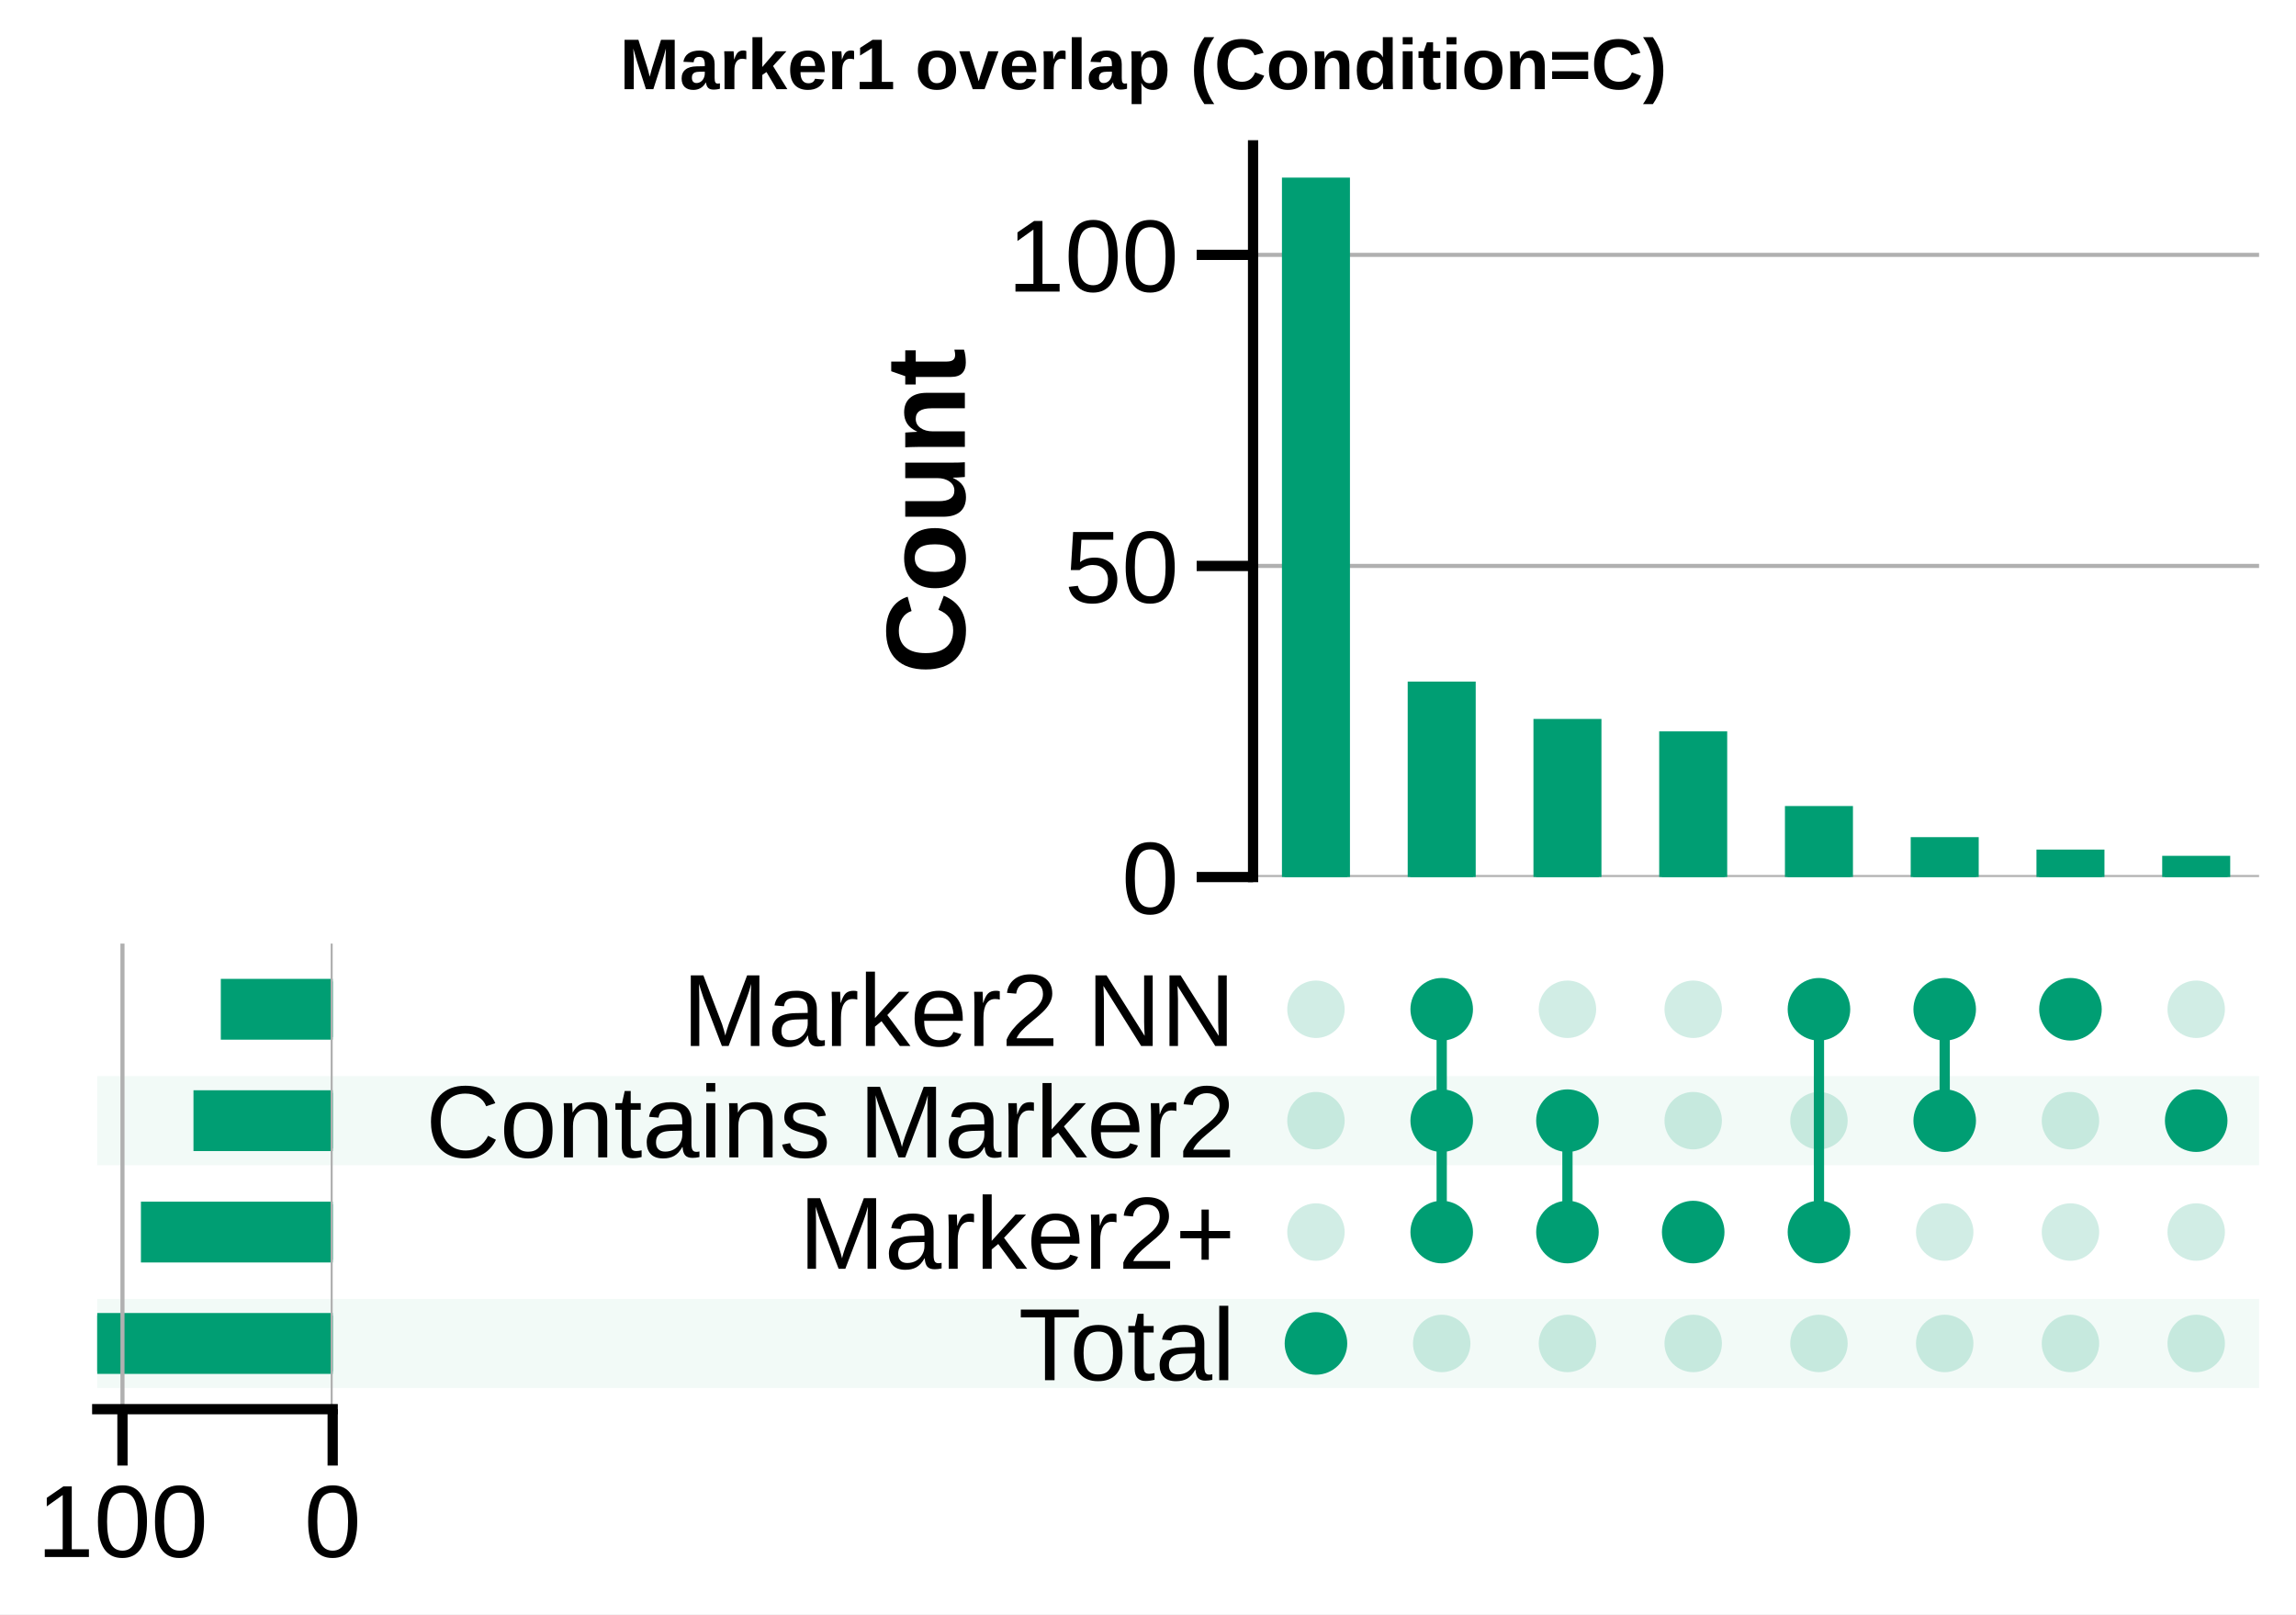
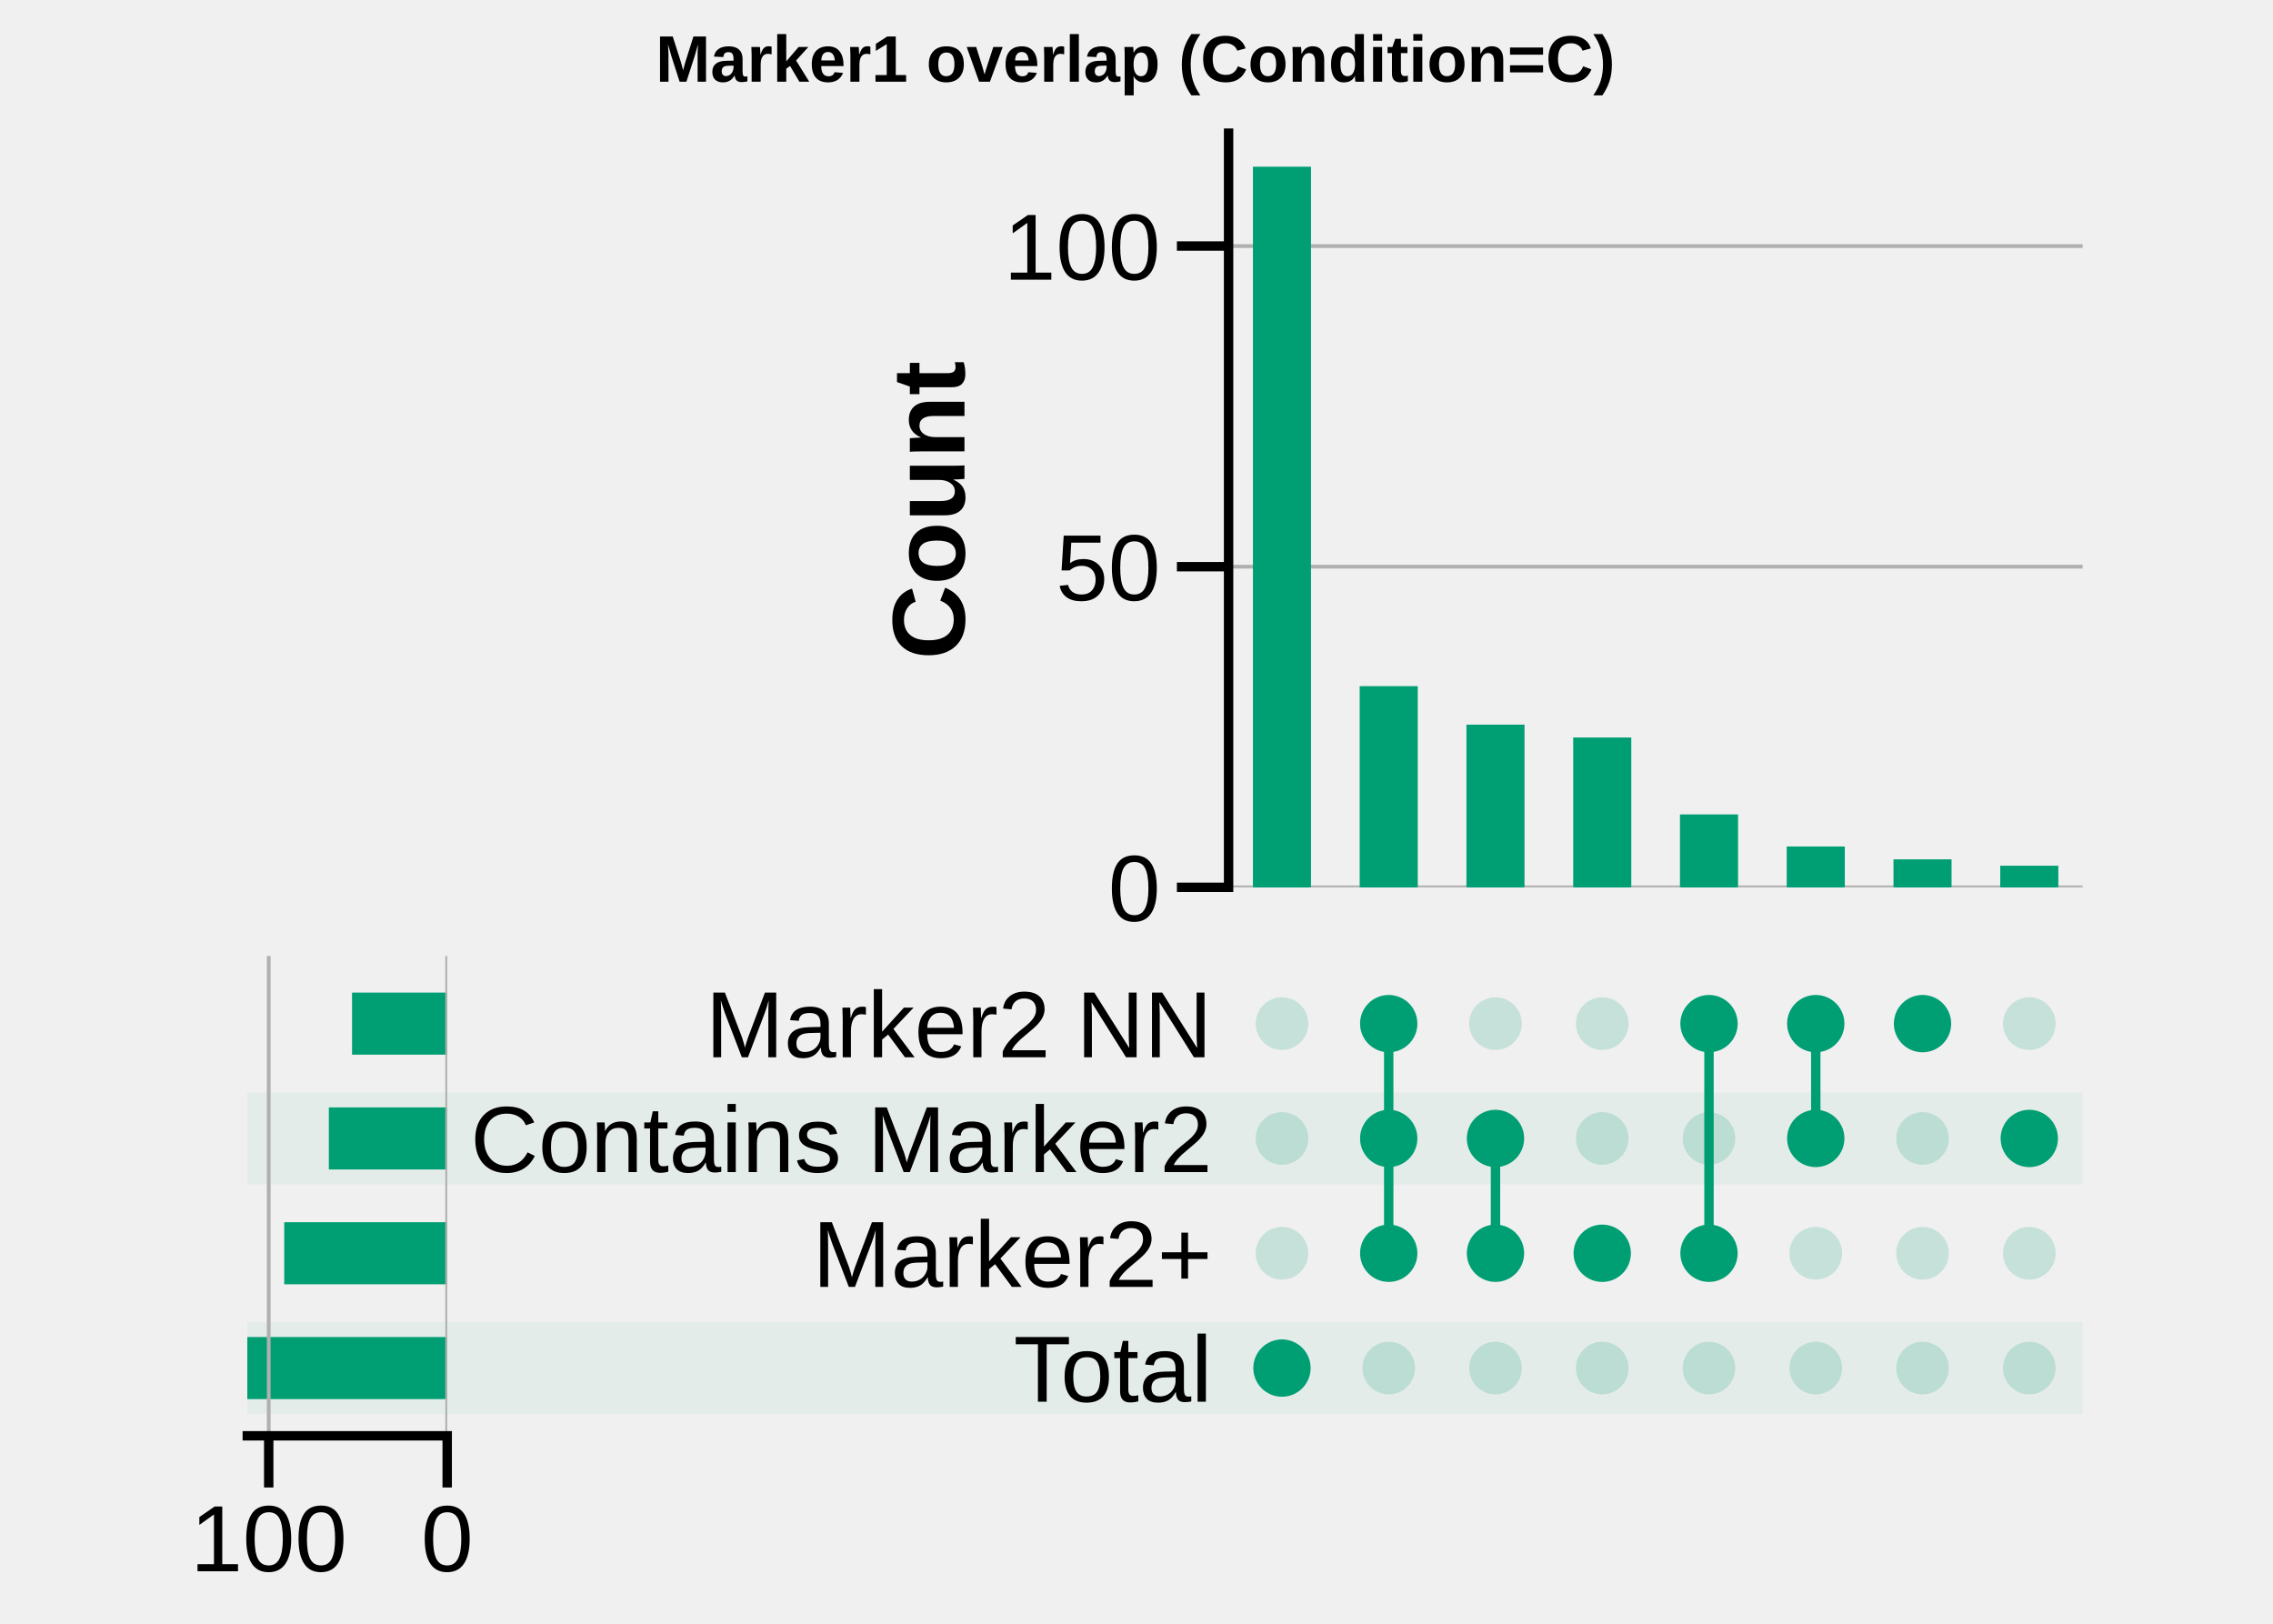
- <svg xmlns="http://www.w3.org/2000/svg" xmlns:xlink="http://www.w3.org/1999/xlink" width="447.763pt" height="314.729pt" viewBox="0 0 447.763 314.729" version="1.1">
+ <svg xmlns="http://www.w3.org/2000/svg" xmlns:xlink="http://www.w3.org/1999/xlink" width="504pt" height="360pt" viewBox="0 0 417.125 345.529" version="1.1">
  <defs>
    <style type="text/css">*{stroke-linejoin: round; stroke-linecap: butt}</style>
  </defs>
  <g id="figure_1">
    <g id="patch_1">
-       <path d="M 0 314.729  L 447.763 314.729  L 447.763 0  L 0 0  z " style="fill: #ffffff" />
+       <path d="M 0 345.529  L 417.125 345.529  L 417.125 0  L 0 0  L 0 345.529  z " style="fill: none" />
    </g>
    <g id="axes_1">
      <g id="patch_2">
-         <path d="M 18.963 270.612  L 440.563 270.612  L 440.563 253.238  L 18.963 253.238  z " clip-path="url(#p2fa7e23aef)" style="fill: #009e73; fill-opacity: 0.051" />
+         <path d="M 19.325 300.896  L 409.925 300.896  L 409.925 281.35  L 19.325 281.35  z " clip-path="url(#p9aaf93bf6f)" style="fill: #009e73; fill-opacity: 0.051" />
      </g>
      <g id="patch_3">
-         <path d="M 18.963 248.894  L 440.563 248.894  L 440.563 231.52  L 18.963 231.52  L 18.963 248.894  z " clip-path="url(#p2fa7e23aef)" style="fill: none" />
+         <path d="M 19.325 276.464  L 409.925 276.464  L 409.925 256.918  L 19.325 256.918  L 19.325 276.464  z " clip-path="url(#p9aaf93bf6f)" style="fill: none" />
      </g>
      <g id="patch_4">
-         <path d="M 18.963 227.177  L 440.563 227.177  L 440.563 209.803  L 18.963 209.803  z " clip-path="url(#p2fa7e23aef)" style="fill: #009e73; fill-opacity: 0.051" />
+         <path d="M 19.325 252.032  L 409.925 252.032  L 409.925 232.486  L 19.325 232.486  z " clip-path="url(#p9aaf93bf6f)" style="fill: #009e73; fill-opacity: 0.051" />
      </g>
      <g id="patch_5">
-         <path d="M 18.963 205.459  L 440.563 205.459  L 440.563 188.085  L 18.963 188.085  L 18.963 205.459  z " clip-path="url(#p2fa7e23aef)" style="fill: none" />
+         <path d="M 19.325 227.6  L 409.925 227.6  L 409.925 208.054  L 19.325 208.054  L 19.325 227.6  z " clip-path="url(#p9aaf93bf6f)" style="fill: none" />
      </g>
      <g id="matplotlib.axis_1" />
      <g id="matplotlib.axis_2">
        <g id="ytick_1" />
        <g id="ytick_2" />
        <g id="ytick_3" />
        <g id="ytick_4" />
      </g>
    </g>
    <g id="axes_2">
      <g id="matplotlib.axis_3">
        <g id="ytick_5">
          <g id="line2d_1" />
          <g id="text_1">
-             <text style="font-size: 20px; font-family: 'Arial'; text-anchor: end" x="240.873" y="269.083" transform="rotate(-0 240.8731 269.0826)">Total</text>
+             <text style="font: 20px 'Arial'; text-anchor: end" x="224.661" y="298.281" transform="rotate(-0 224.6605 298.281)">Total</text>
          </g>
        </g>
        <g id="ytick_6">
          <g id="line2d_2" />
          <g id="text_2">
-             <text style="font-size: 20px; font-family: 'Arial'; text-anchor: end" x="240.873" y="247.365" transform="rotate(-0 240.8731 247.3652)">Marker2+</text>
+             <text style="font: 20px 'Arial'; text-anchor: end" x="224.661" y="273.849" transform="rotate(-0 224.6605 273.8488)">Marker2+</text>
          </g>
        </g>
        <g id="ytick_7">
          <g id="line2d_3" />
          <g id="text_3">
-             <text style="font-size: 20px; font-family: 'Arial'; text-anchor: end" x="240.873" y="225.648" transform="rotate(-0 240.8731 225.6477)">Contains Marker2</text>
+             <text style="font: 20px 'Arial'; text-anchor: end" x="224.661" y="249.417" transform="rotate(-0 224.6605 249.4167)">Contains Marker2</text>
          </g>
        </g>
        <g id="ytick_8">
          <g id="line2d_4" />
          <g id="text_4">
-             <text style="font-size: 20px; font-family: 'Arial'; text-anchor: end" x="240.873" y="203.93" transform="rotate(-0 240.8731 203.9303)">Marker2 NN</text>
+             <text style="font: 20px 'Arial'; text-anchor: end" x="224.661" y="224.985" transform="rotate(-0 224.6605 224.9846)">Marker2 NN</text>
          </g>
        </g>
      </g>
      <g id="LineCollection_1">
-         <path d="M 256.635 261.925  L 256.635 261.925  " clip-path="url(#p43cc2eab5d)" style="fill: none; stroke: #009e73; stroke-width: 2" />
-         <path d="M 281.159 240.207  L 281.159 196.772  " clip-path="url(#p43cc2eab5d)" style="fill: none; stroke: #009e73; stroke-width: 2" />
-         <path d="M 305.682 240.207  L 305.682 218.49  " clip-path="url(#p43cc2eab5d)" style="fill: none; stroke: #009e73; stroke-width: 2" />
-         <path d="M 330.206 240.207  L 330.206 240.207  " clip-path="url(#p43cc2eab5d)" style="fill: none; stroke: #009e73; stroke-width: 2" />
-         <path d="M 354.73 240.207  L 354.73 196.772  " clip-path="url(#p43cc2eab5d)" style="fill: none; stroke: #009e73; stroke-width: 2" />
-         <path d="M 379.254 218.49  L 379.254 196.772  " clip-path="url(#p43cc2eab5d)" style="fill: none; stroke: #009e73; stroke-width: 2" />
-         <path d="M 403.778 196.772  L 403.778 196.772  " clip-path="url(#p43cc2eab5d)" style="fill: none; stroke: #009e73; stroke-width: 2" />
-         <path d="M 428.301 218.49  L 428.301 218.49  " clip-path="url(#p43cc2eab5d)" style="fill: none; stroke: #009e73; stroke-width: 2" />
+         <path d="M 239.521 291.123  L 239.521 291.123  " clip-path="url(#p1a25992025)" style="fill: none; stroke: #009e73; stroke-width: 2" />
+         <path d="M 262.241 266.691  L 262.241 217.827  " clip-path="url(#p1a25992025)" style="fill: none; stroke: #009e73; stroke-width: 2" />
+         <path d="M 284.962 266.691  L 284.962 242.259  " clip-path="url(#p1a25992025)" style="fill: none; stroke: #009e73; stroke-width: 2" />
+         <path d="M 307.682 266.691  L 307.682 266.691  " clip-path="url(#p1a25992025)" style="fill: none; stroke: #009e73; stroke-width: 2" />
+         <path d="M 330.403 266.691  L 330.403 217.827  " clip-path="url(#p1a25992025)" style="fill: none; stroke: #009e73; stroke-width: 2" />
+         <path d="M 353.124 242.259  L 353.124 217.827  " clip-path="url(#p1a25992025)" style="fill: none; stroke: #009e73; stroke-width: 2" />
+         <path d="M 375.844 217.827  L 375.844 217.827  " clip-path="url(#p1a25992025)" style="fill: none; stroke: #009e73; stroke-width: 2" />
+         <path d="M 398.565 242.259  L 398.565 242.259  " clip-path="url(#p1a25992025)" style="fill: none; stroke: #009e73; stroke-width: 2" />
      </g>
      <g id="PathCollection_1">
        <defs>
-           <path id="C0_0_6bcc9fd7c5" d="M 0 5.6  C 1.485 5.6 2.91 5.01 3.96 3.96  C 5.01 2.91 5.6 1.485 5.6 -0  C 5.6 -1.485 5.01 -2.91 3.96 -3.96  C 2.91 -5.01 1.485 -5.6 0 -5.6  C -1.485 -5.6 -2.91 -5.01 -3.96 -3.96  C -5.01 -2.91 -5.6 -1.485 -5.6 0  C -5.6 1.485 -5.01 2.91 -3.96 3.96  C -2.91 5.01 -1.485 5.6 0 5.6  z " />
+           <path id="C0_0_6ea5cadaa6" d="M 0 5.6  C 1.485 5.6 2.91 5.01 3.96 3.96  C 5.01 2.91 5.6 1.485 5.6 -0  C 5.6 -1.485 5.01 -2.91 3.96 -3.96  C 2.91 -5.01 1.485 -5.6 0 -5.6  C -1.485 -5.6 -2.91 -5.01 -3.96 -3.96  C -5.01 -2.91 -5.6 -1.485 -5.6 0  C -5.6 1.485 -5.01 2.91 -3.96 3.96  C -2.91 5.01 -1.485 5.6 0 5.6  z " />
        </defs>
-         <g clip-path="url(#p43cc2eab5d)">
-           <use xlink:href="#C0_0_6bcc9fd7c5" x="256.635" y="261.925" style="fill: #009e73; stroke: #009e73" />
-         </g>
-         <g clip-path="url(#p43cc2eab5d)">
-           <use xlink:href="#C0_0_6bcc9fd7c5" x="256.635" y="240.207" style="fill: #009e73; fill-opacity: 0.18" />
-         </g>
-         <g clip-path="url(#p43cc2eab5d)">
-           <use xlink:href="#C0_0_6bcc9fd7c5" x="256.635" y="218.49" style="fill: #009e73; fill-opacity: 0.18" />
-         </g>
-         <g clip-path="url(#p43cc2eab5d)">
-           <use xlink:href="#C0_0_6bcc9fd7c5" x="256.635" y="196.772" style="fill: #009e73; fill-opacity: 0.18" />
-         </g>
-         <g clip-path="url(#p43cc2eab5d)">
-           <use xlink:href="#C0_0_6bcc9fd7c5" x="281.159" y="261.925" style="fill: #009e73; fill-opacity: 0.18" />
-         </g>
-         <g clip-path="url(#p43cc2eab5d)">
-           <use xlink:href="#C0_0_6bcc9fd7c5" x="281.159" y="240.207" style="fill: #009e73; stroke: #009e73" />
-         </g>
-         <g clip-path="url(#p43cc2eab5d)">
-           <use xlink:href="#C0_0_6bcc9fd7c5" x="281.159" y="218.49" style="fill: #009e73; stroke: #009e73" />
-         </g>
-         <g clip-path="url(#p43cc2eab5d)">
-           <use xlink:href="#C0_0_6bcc9fd7c5" x="281.159" y="196.772" style="fill: #009e73; stroke: #009e73" />
-         </g>
-         <g clip-path="url(#p43cc2eab5d)">
-           <use xlink:href="#C0_0_6bcc9fd7c5" x="305.682" y="261.925" style="fill: #009e73; fill-opacity: 0.18" />
-         </g>
-         <g clip-path="url(#p43cc2eab5d)">
-           <use xlink:href="#C0_0_6bcc9fd7c5" x="305.682" y="240.207" style="fill: #009e73; stroke: #009e73" />
-         </g>
-         <g clip-path="url(#p43cc2eab5d)">
-           <use xlink:href="#C0_0_6bcc9fd7c5" x="305.682" y="218.49" style="fill: #009e73; stroke: #009e73" />
-         </g>
-         <g clip-path="url(#p43cc2eab5d)">
-           <use xlink:href="#C0_0_6bcc9fd7c5" x="305.682" y="196.772" style="fill: #009e73; fill-opacity: 0.18" />
-         </g>
-         <g clip-path="url(#p43cc2eab5d)">
-           <use xlink:href="#C0_0_6bcc9fd7c5" x="330.206" y="261.925" style="fill: #009e73; fill-opacity: 0.18" />
-         </g>
-         <g clip-path="url(#p43cc2eab5d)">
-           <use xlink:href="#C0_0_6bcc9fd7c5" x="330.206" y="240.207" style="fill: #009e73; stroke: #009e73" />
-         </g>
-         <g clip-path="url(#p43cc2eab5d)">
-           <use xlink:href="#C0_0_6bcc9fd7c5" x="330.206" y="218.49" style="fill: #009e73; fill-opacity: 0.18" />
-         </g>
-         <g clip-path="url(#p43cc2eab5d)">
-           <use xlink:href="#C0_0_6bcc9fd7c5" x="330.206" y="196.772" style="fill: #009e73; fill-opacity: 0.18" />
-         </g>
-         <g clip-path="url(#p43cc2eab5d)">
-           <use xlink:href="#C0_0_6bcc9fd7c5" x="354.73" y="261.925" style="fill: #009e73; fill-opacity: 0.18" />
-         </g>
-         <g clip-path="url(#p43cc2eab5d)">
-           <use xlink:href="#C0_0_6bcc9fd7c5" x="354.73" y="240.207" style="fill: #009e73; stroke: #009e73" />
-         </g>
-         <g clip-path="url(#p43cc2eab5d)">
-           <use xlink:href="#C0_0_6bcc9fd7c5" x="354.73" y="218.49" style="fill: #009e73; fill-opacity: 0.18" />
-         </g>
-         <g clip-path="url(#p43cc2eab5d)">
-           <use xlink:href="#C0_0_6bcc9fd7c5" x="354.73" y="196.772" style="fill: #009e73; stroke: #009e73" />
-         </g>
-         <g clip-path="url(#p43cc2eab5d)">
-           <use xlink:href="#C0_0_6bcc9fd7c5" x="379.254" y="261.925" style="fill: #009e73; fill-opacity: 0.18" />
-         </g>
-         <g clip-path="url(#p43cc2eab5d)">
-           <use xlink:href="#C0_0_6bcc9fd7c5" x="379.254" y="240.207" style="fill: #009e73; fill-opacity: 0.18" />
-         </g>
-         <g clip-path="url(#p43cc2eab5d)">
-           <use xlink:href="#C0_0_6bcc9fd7c5" x="379.254" y="218.49" style="fill: #009e73; stroke: #009e73" />
-         </g>
-         <g clip-path="url(#p43cc2eab5d)">
-           <use xlink:href="#C0_0_6bcc9fd7c5" x="379.254" y="196.772" style="fill: #009e73; stroke: #009e73" />
-         </g>
-         <g clip-path="url(#p43cc2eab5d)">
-           <use xlink:href="#C0_0_6bcc9fd7c5" x="403.778" y="261.925" style="fill: #009e73; fill-opacity: 0.18" />
-         </g>
-         <g clip-path="url(#p43cc2eab5d)">
-           <use xlink:href="#C0_0_6bcc9fd7c5" x="403.778" y="240.207" style="fill: #009e73; fill-opacity: 0.18" />
-         </g>
-         <g clip-path="url(#p43cc2eab5d)">
-           <use xlink:href="#C0_0_6bcc9fd7c5" x="403.778" y="218.49" style="fill: #009e73; fill-opacity: 0.18" />
-         </g>
-         <g clip-path="url(#p43cc2eab5d)">
-           <use xlink:href="#C0_0_6bcc9fd7c5" x="403.778" y="196.772" style="fill: #009e73; stroke: #009e73" />
-         </g>
-         <g clip-path="url(#p43cc2eab5d)">
-           <use xlink:href="#C0_0_6bcc9fd7c5" x="428.301" y="261.925" style="fill: #009e73; fill-opacity: 0.18" />
-         </g>
-         <g clip-path="url(#p43cc2eab5d)">
-           <use xlink:href="#C0_0_6bcc9fd7c5" x="428.301" y="240.207" style="fill: #009e73; fill-opacity: 0.18" />
-         </g>
-         <g clip-path="url(#p43cc2eab5d)">
-           <use xlink:href="#C0_0_6bcc9fd7c5" x="428.301" y="218.49" style="fill: #009e73; stroke: #009e73" />
-         </g>
-         <g clip-path="url(#p43cc2eab5d)">
-           <use xlink:href="#C0_0_6bcc9fd7c5" x="428.301" y="196.772" style="fill: #009e73; fill-opacity: 0.18" />
+         <g clip-path="url(#p1a25992025)">
+           <use xlink:href="#C0_0_6ea5cadaa6" x="239.521" y="291.123" style="fill: #009e73; stroke: #009e73" />
+         </g>
+         <g clip-path="url(#p1a25992025)">
+           <use xlink:href="#C0_0_6ea5cadaa6" x="239.521" y="266.691" style="fill: #009e73; fill-opacity: 0.18" />
+         </g>
+         <g clip-path="url(#p1a25992025)">
+           <use xlink:href="#C0_0_6ea5cadaa6" x="239.521" y="242.259" style="fill: #009e73; fill-opacity: 0.18" />
+         </g>
+         <g clip-path="url(#p1a25992025)">
+           <use xlink:href="#C0_0_6ea5cadaa6" x="239.521" y="217.827" style="fill: #009e73; fill-opacity: 0.18" />
+         </g>
+         <g clip-path="url(#p1a25992025)">
+           <use xlink:href="#C0_0_6ea5cadaa6" x="262.241" y="291.123" style="fill: #009e73; fill-opacity: 0.18" />
+         </g>
+         <g clip-path="url(#p1a25992025)">
+           <use xlink:href="#C0_0_6ea5cadaa6" x="262.241" y="266.691" style="fill: #009e73; stroke: #009e73" />
+         </g>
+         <g clip-path="url(#p1a25992025)">
+           <use xlink:href="#C0_0_6ea5cadaa6" x="262.241" y="242.259" style="fill: #009e73; stroke: #009e73" />
+         </g>
+         <g clip-path="url(#p1a25992025)">
+           <use xlink:href="#C0_0_6ea5cadaa6" x="262.241" y="217.827" style="fill: #009e73; stroke: #009e73" />
+         </g>
+         <g clip-path="url(#p1a25992025)">
+           <use xlink:href="#C0_0_6ea5cadaa6" x="284.962" y="291.123" style="fill: #009e73; fill-opacity: 0.18" />
+         </g>
+         <g clip-path="url(#p1a25992025)">
+           <use xlink:href="#C0_0_6ea5cadaa6" x="284.962" y="266.691" style="fill: #009e73; stroke: #009e73" />
+         </g>
+         <g clip-path="url(#p1a25992025)">
+           <use xlink:href="#C0_0_6ea5cadaa6" x="284.962" y="242.259" style="fill: #009e73; stroke: #009e73" />
+         </g>
+         <g clip-path="url(#p1a25992025)">
+           <use xlink:href="#C0_0_6ea5cadaa6" x="284.962" y="217.827" style="fill: #009e73; fill-opacity: 0.18" />
+         </g>
+         <g clip-path="url(#p1a25992025)">
+           <use xlink:href="#C0_0_6ea5cadaa6" x="307.682" y="291.123" style="fill: #009e73; fill-opacity: 0.18" />
+         </g>
+         <g clip-path="url(#p1a25992025)">
+           <use xlink:href="#C0_0_6ea5cadaa6" x="307.682" y="266.691" style="fill: #009e73; stroke: #009e73" />
+         </g>
+         <g clip-path="url(#p1a25992025)">
+           <use xlink:href="#C0_0_6ea5cadaa6" x="307.682" y="242.259" style="fill: #009e73; fill-opacity: 0.18" />
+         </g>
+         <g clip-path="url(#p1a25992025)">
+           <use xlink:href="#C0_0_6ea5cadaa6" x="307.682" y="217.827" style="fill: #009e73; fill-opacity: 0.18" />
+         </g>
+         <g clip-path="url(#p1a25992025)">
+           <use xlink:href="#C0_0_6ea5cadaa6" x="330.403" y="291.123" style="fill: #009e73; fill-opacity: 0.18" />
+         </g>
+         <g clip-path="url(#p1a25992025)">
+           <use xlink:href="#C0_0_6ea5cadaa6" x="330.403" y="266.691" style="fill: #009e73; stroke: #009e73" />
+         </g>
+         <g clip-path="url(#p1a25992025)">
+           <use xlink:href="#C0_0_6ea5cadaa6" x="330.403" y="242.259" style="fill: #009e73; fill-opacity: 0.18" />
+         </g>
+         <g clip-path="url(#p1a25992025)">
+           <use xlink:href="#C0_0_6ea5cadaa6" x="330.403" y="217.827" style="fill: #009e73; stroke: #009e73" />
+         </g>
+         <g clip-path="url(#p1a25992025)">
+           <use xlink:href="#C0_0_6ea5cadaa6" x="353.124" y="291.123" style="fill: #009e73; fill-opacity: 0.18" />
+         </g>
+         <g clip-path="url(#p1a25992025)">
+           <use xlink:href="#C0_0_6ea5cadaa6" x="353.124" y="266.691" style="fill: #009e73; fill-opacity: 0.18" />
+         </g>
+         <g clip-path="url(#p1a25992025)">
+           <use xlink:href="#C0_0_6ea5cadaa6" x="353.124" y="242.259" style="fill: #009e73; stroke: #009e73" />
+         </g>
+         <g clip-path="url(#p1a25992025)">
+           <use xlink:href="#C0_0_6ea5cadaa6" x="353.124" y="217.827" style="fill: #009e73; stroke: #009e73" />
+         </g>
+         <g clip-path="url(#p1a25992025)">
+           <use xlink:href="#C0_0_6ea5cadaa6" x="375.844" y="291.123" style="fill: #009e73; fill-opacity: 0.18" />
+         </g>
+         <g clip-path="url(#p1a25992025)">
+           <use xlink:href="#C0_0_6ea5cadaa6" x="375.844" y="266.691" style="fill: #009e73; fill-opacity: 0.18" />
+         </g>
+         <g clip-path="url(#p1a25992025)">
+           <use xlink:href="#C0_0_6ea5cadaa6" x="375.844" y="242.259" style="fill: #009e73; fill-opacity: 0.18" />
+         </g>
+         <g clip-path="url(#p1a25992025)">
+           <use xlink:href="#C0_0_6ea5cadaa6" x="375.844" y="217.827" style="fill: #009e73; stroke: #009e73" />
+         </g>
+         <g clip-path="url(#p1a25992025)">
+           <use xlink:href="#C0_0_6ea5cadaa6" x="398.565" y="291.123" style="fill: #009e73; fill-opacity: 0.18" />
+         </g>
+         <g clip-path="url(#p1a25992025)">
+           <use xlink:href="#C0_0_6ea5cadaa6" x="398.565" y="266.691" style="fill: #009e73; fill-opacity: 0.18" />
+         </g>
+         <g clip-path="url(#p1a25992025)">
+           <use xlink:href="#C0_0_6ea5cadaa6" x="398.565" y="242.259" style="fill: #009e73; stroke: #009e73" />
+         </g>
+         <g clip-path="url(#p1a25992025)">
+           <use xlink:href="#C0_0_6ea5cadaa6" x="398.565" y="217.827" style="fill: #009e73; fill-opacity: 0.18" />
        </g>
      </g>
    </g>
    <g id="axes_3">
      <g id="patch_6">
-         <path d="M 64.88 267.354  L 18.963 267.354  L 18.963 256.495  L 64.88 256.495  z " clip-path="url(#p27cd95fef7)" style="fill: #009e73; stroke: #009e73; stroke-linejoin: miter" />
+         <path d="M 61.865 297.231  L 19.325 297.231  L 19.325 285.015  L 61.865 285.015  z " clip-path="url(#pa9a2ea5140)" style="fill: #009e73; stroke: #009e73; stroke-linejoin: miter" />
      </g>
      <g id="patch_7">
-         <path d="M 64.88 245.637  L 27.983 245.637  L 27.983 234.778  L 64.88 234.778  z " clip-path="url(#p27cd95fef7)" style="fill: #009e73; stroke: #009e73; stroke-linejoin: miter" />
+         <path d="M 61.865 272.799  L 27.681 272.799  L 27.681 260.583  L 61.865 260.583  z " clip-path="url(#pa9a2ea5140)" style="fill: #009e73; stroke: #009e73; stroke-linejoin: miter" />
      </g>
      <g id="patch_8">
-         <path d="M 64.88 223.919  L 38.232 223.919  L 38.232 213.061  L 64.88 213.061  z " clip-path="url(#p27cd95fef7)" style="fill: #009e73; stroke: #009e73; stroke-linejoin: miter" />
+         <path d="M 61.865 248.367  L 37.177 248.367  L 37.177 236.151  L 61.865 236.151  z " clip-path="url(#pa9a2ea5140)" style="fill: #009e73; stroke: #009e73; stroke-linejoin: miter" />
      </g>
      <g id="patch_9">
-         <path d="M 64.88 202.202  L 43.561 202.202  L 43.561 191.343  L 64.88 191.343  z " clip-path="url(#p27cd95fef7)" style="fill: #009e73; stroke: #009e73; stroke-linejoin: miter" />
+         <path d="M 61.865 223.935  L 42.114 223.935  L 42.114 211.719  L 61.865 211.719  z " clip-path="url(#pa9a2ea5140)" style="fill: #009e73; stroke: #009e73; stroke-linejoin: miter" />
      </g>
      <g id="matplotlib.axis_4">
        <g id="xtick_1">
          <g id="line2d_5">
-             <path d="M 64.88 274.738  L 64.88 183.959  " clip-path="url(#p27cd95fef7)" style="fill: none; stroke: #b0b0b0; stroke-width: 0.8; stroke-linecap: square" />
+             <path d="M 61.865 305.538  L 61.865 203.412  " clip-path="url(#pa9a2ea5140)" style="fill: none; stroke: #b0b0b0; stroke-width: 0.8; stroke-linecap: square" />
          </g>
          <g id="line2d_6">
            <defs>
-               <path id="mae074def9e" d="M 0 0  L 0 11  " style="stroke: #000000; stroke-width: 2" />
+               <path id="maa7c1ccf6a" d="M 0 0  L 0 11  " style="stroke: #000000; stroke-width: 2" />
            </defs>
            <g>
-               <use xlink:href="#mae074def9e" x="64.88" y="274.738" style="stroke: #000000; stroke-width: 2" />
+               <use xlink:href="#maa7c1ccf6a" x="61.865" y="305.538" style="stroke: #000000; stroke-width: 2" />
            </g>
          </g>
          <g id="text_5">
-             <text style="font-size: 20px; font-family: 'Arial'; text-anchor: middle" x="64.88" y="303.554" transform="rotate(-0 64.87998 303.5537)">0</text>
+             <text style="font: 20px 'Arial'; text-anchor: middle" x="61.865" y="334.354" transform="rotate(-0 61.86549 334.3537)">0</text>
          </g>
        </g>
        <g id="xtick_2">
          <g id="line2d_7">
-             <path d="M 23.883 274.738  L 23.883 183.959  " clip-path="url(#p27cd95fef7)" style="fill: none; stroke: #b0b0b0; stroke-width: 0.8; stroke-linecap: square" />
+             <path d="M 23.883 305.538  L 23.883 203.412  " clip-path="url(#pa9a2ea5140)" style="fill: none; stroke: #b0b0b0; stroke-width: 0.8; stroke-linecap: square" />
          </g>
          <g id="line2d_8">
            <g>
-               <use xlink:href="#mae074def9e" x="23.883" y="274.738" style="stroke: #000000; stroke-width: 2" />
+               <use xlink:href="#maa7c1ccf6a" x="23.883" y="305.538" style="stroke: #000000; stroke-width: 2" />
            </g>
          </g>
          <g id="text_6">
-             <text style="font-size: 20px; font-family: 'Arial'; text-anchor: middle" x="23.883" y="303.554" transform="rotate(-0 23.88281 303.5537)">100</text>
+             <text style="font: 20px 'Arial'; text-anchor: middle" x="23.883" y="334.354" transform="rotate(-0 23.88281 334.3537)">100</text>
          </g>
        </g>
      </g>
      <g id="patch_10">
-         <path d="M 18.963 274.738  L 64.88 274.738  " style="fill: none; stroke: #000000; stroke-width: 2; stroke-linejoin: miter; stroke-linecap: square" />
+         <path d="M 19.325 305.538  L 61.865 305.538  " style="fill: none; stroke: #000000; stroke-width: 2; stroke-linejoin: miter; stroke-linecap: square" />
      </g>
    </g>
    <g id="axes_4">
      <g id="patch_11">
-         <path d="M 244.373 170.991  L 440.563 170.991  L 440.563 28.338  L 244.373 28.338  z " style="fill: #ffffff" />
+         <path d="M 228.161 188.822  L 409.925 188.822  L 409.925 28.338  L 228.161 28.338  L 228.161 188.822  z " style="fill: none" />
      </g>
      <g id="matplotlib.axis_5">
        <g id="ytick_9">
          <g id="line2d_9">
-             <path d="M 244.373 170.991  L 440.563 170.991  " clip-path="url(#pc62a758c06)" style="fill: none; stroke: #b0b0b0; stroke-width: 0.8; stroke-linecap: square" />
+             <path d="M 228.161 188.822  L 409.925 188.822  " clip-path="url(#p56afe9b5ed)" style="fill: none; stroke: #b0b0b0; stroke-width: 0.8; stroke-linecap: square" />
          </g>
          <g id="line2d_10">
            <defs>
-               <path id="m4a3714ab70" d="M 0 0  L -11 0  " style="stroke: #000000; stroke-width: 2" />
+               <path id="mb0eade35dd" d="M 0 0  L -11 0  " style="stroke: #000000; stroke-width: 2" />
            </defs>
            <g>
-               <use xlink:href="#m4a3714ab70" x="244.373" y="170.991" style="stroke: #000000; stroke-width: 2" />
+               <use xlink:href="#mb0eade35dd" x="228.161" y="188.822" style="stroke: #000000; stroke-width: 2" />
            </g>
          </g>
          <g id="text_7">
-             <text style="font-size: 20px; font-family: 'Arial'; text-anchor: end" x="229.873" y="178.149" transform="rotate(-0 229.8731 178.1486)">0</text>
+             <text style="font: 20px 'Arial'; text-anchor: end" x="213.661" y="195.98" transform="rotate(-0 213.6605 195.9801)">0</text>
          </g>
        </g>
        <g id="ytick_10">
          <g id="line2d_11">
-             <path d="M 244.373 110.339  L 440.563 110.339  " clip-path="url(#pc62a758c06)" style="fill: none; stroke: #b0b0b0; stroke-width: 0.8; stroke-linecap: square" />
+             <path d="M 228.161 120.589  L 409.925 120.589  " clip-path="url(#p56afe9b5ed)" style="fill: none; stroke: #b0b0b0; stroke-width: 0.8; stroke-linecap: square" />
          </g>
          <g id="line2d_12">
            <g>
-               <use xlink:href="#m4a3714ab70" x="244.373" y="110.339" style="stroke: #000000; stroke-width: 2" />
+               <use xlink:href="#mb0eade35dd" x="228.161" y="120.589" style="stroke: #000000; stroke-width: 2" />
            </g>
          </g>
          <g id="text_8">
-             <text style="font-size: 20px; font-family: 'Arial'; text-anchor: end" x="229.873" y="117.497" transform="rotate(-0 229.8731 117.4969)">50</text>
+             <text style="font: 20px 'Arial'; text-anchor: end" x="213.661" y="127.747" transform="rotate(-0 213.6605 127.7471)">50</text>
          </g>
        </g>
        <g id="ytick_11">
          <g id="line2d_13">
-             <path d="M 244.373 49.687  L 440.563 49.687  " clip-path="url(#pc62a758c06)" style="fill: none; stroke: #b0b0b0; stroke-width: 0.8; stroke-linecap: square" />
+             <path d="M 228.161 52.356  L 409.925 52.356  " clip-path="url(#p56afe9b5ed)" style="fill: none; stroke: #b0b0b0; stroke-width: 0.8; stroke-linecap: square" />
          </g>
          <g id="line2d_14">
            <g>
-               <use xlink:href="#m4a3714ab70" x="244.373" y="49.687" style="stroke: #000000; stroke-width: 2" />
+               <use xlink:href="#mb0eade35dd" x="228.161" y="52.356" style="stroke: #000000; stroke-width: 2" />
            </g>
          </g>
          <g id="text_9">
-             <text style="font-size: 20px; font-family: 'Arial'; text-anchor: end" x="229.873" y="56.845" transform="rotate(-0 229.8731 56.84531)">100</text>
+             <text style="font: 20px 'Arial'; text-anchor: end" x="213.661" y="59.514" transform="rotate(-0 213.6605 59.51398)">100</text>
          </g>
        </g>
        <g id="text_10">
-           <text style="font-weight: 700; font-size: 22px; font-family: 'Arial'; text-anchor: middle" x="188.166" y="99.664" transform="rotate(-90 188.1659 99.66444)">Count</text>
+           <text style="font: 700 22px 'Arial'; text-anchor: middle" x="171.953" y="108.58" transform="rotate(-90 171.9533 108.5802)">Count</text>
        </g>
      </g>
      <g id="patch_12">
-         <path d="M 244.373 170.991  L 244.373 28.338  " style="fill: none; stroke: #000000; stroke-width: 2; stroke-linejoin: miter; stroke-linecap: square" />
+         <path d="M 228.161 188.822  L 228.161 28.338  " style="fill: none; stroke: #000000; stroke-width: 2; stroke-linejoin: miter; stroke-linecap: square" />
      </g>
      <g id="patch_13">
-         <path d="M 250.504 170.991  L 262.766 170.991  L 262.766 35.131  L 250.504 35.131  z " clip-path="url(#pc62a758c06)" style="fill: #009e73; stroke: #009e73; stroke-linejoin: miter" />
+         <path d="M 233.841 188.822  L 245.201 188.822  L 245.201 35.98  L 233.841 35.98  z " clip-path="url(#p56afe9b5ed)" style="fill: #009e73; stroke: #009e73; stroke-linejoin: miter" />
      </g>
      <g id="patch_14">
-         <path d="M 275.028 170.991  L 287.29 170.991  L 287.29 133.387  L 275.028 133.387  z " clip-path="url(#pc62a758c06)" style="fill: #009e73; stroke: #009e73; stroke-linejoin: miter" />
+         <path d="M 256.561 188.822  L 267.921 188.822  L 267.921 146.518  L 256.561 146.518  z " clip-path="url(#p56afe9b5ed)" style="fill: #009e73; stroke: #009e73; stroke-linejoin: miter" />
      </g>
      <g id="patch_15">
-         <path d="M 299.552 170.991  L 311.813 170.991  L 311.813 140.665  L 299.552 140.665  z " clip-path="url(#pc62a758c06)" style="fill: #009e73; stroke: #009e73; stroke-linejoin: miter" />
+         <path d="M 279.282 188.822  L 290.642 188.822  L 290.642 154.706  L 279.282 154.706  z " clip-path="url(#p56afe9b5ed)" style="fill: #009e73; stroke: #009e73; stroke-linejoin: miter" />
      </g>
      <g id="patch_16">
-         <path d="M 324.075 170.991  L 336.337 170.991  L 336.337 143.091  L 324.075 143.091  z " clip-path="url(#pc62a758c06)" style="fill: #009e73; stroke: #009e73; stroke-linejoin: miter" />
+         <path d="M 302.002 188.822  L 313.363 188.822  L 313.363 157.435  L 302.002 157.435  z " clip-path="url(#p56afe9b5ed)" style="fill: #009e73; stroke: #009e73; stroke-linejoin: miter" />
      </g>
      <g id="patch_17">
-         <path d="M 348.599 170.991  L 360.861 170.991  L 360.861 157.647  L 348.599 157.647  z " clip-path="url(#pc62a758c06)" style="fill: #009e73; stroke: #009e73; stroke-linejoin: miter" />
+         <path d="M 324.723 188.822  L 336.083 188.822  L 336.083 173.811  L 324.723 173.811  z " clip-path="url(#p56afe9b5ed)" style="fill: #009e73; stroke: #009e73; stroke-linejoin: miter" />
      </g>
      <g id="patch_18">
-         <path d="M 373.123 170.991  L 385.385 170.991  L 385.385 163.713  L 373.123 163.713  z " clip-path="url(#pc62a758c06)" style="fill: #009e73; stroke: #009e73; stroke-linejoin: miter" />
+         <path d="M 347.443 188.822  L 358.804 188.822  L 358.804 180.634  L 347.443 180.634  z " clip-path="url(#p56afe9b5ed)" style="fill: #009e73; stroke: #009e73; stroke-linejoin: miter" />
      </g>
      <g id="patch_19">
-         <path d="M 397.647 170.991  L 409.908 170.991  L 409.908 166.139  L 397.647 166.139  z " clip-path="url(#pc62a758c06)" style="fill: #009e73; stroke: #009e73; stroke-linejoin: miter" />
+         <path d="M 370.164 188.822  L 381.524 188.822  L 381.524 183.364  L 370.164 183.364  z " clip-path="url(#p56afe9b5ed)" style="fill: #009e73; stroke: #009e73; stroke-linejoin: miter" />
      </g>
      <g id="patch_20">
-         <path d="M 422.17 170.991  L 434.432 170.991  L 434.432 167.352  L 422.17 167.352  z " clip-path="url(#pc62a758c06)" style="fill: #009e73; stroke: #009e73; stroke-linejoin: miter" />
+         <path d="M 392.884 188.822  L 404.245 188.822  L 404.245 184.728  L 392.884 184.728  z " clip-path="url(#p56afe9b5ed)" style="fill: #009e73; stroke: #009e73; stroke-linejoin: miter" />
      </g>
    </g>
    <g id="text_11">
-       <text style="font-weight: 700; font-size: 14px; font-family: 'Arial'; text-anchor: middle" x="222.963" y="17.392" transform="rotate(-0 222.9632 17.39156)">Marker1 overlap (Condition=C)</text>
+       <text style="font: 700 14px 'Arial'; text-anchor: middle" x="208.325" y="17.392" transform="rotate(-0 208.3249 17.39156)">Marker1 overlap (Condition=C)</text>
    </g>
  </g>
  <defs>
-     <clipPath id="p2fa7e23aef">
-       <rect x="18.963" y="183.959" width="421.6" height="90.779" />
+     <clipPath id="p9aaf93bf6f">
+       <rect x="19.325" y="203.412" width="390.6" height="102.126" />
    </clipPath>
-     <clipPath id="p43cc2eab5d">
-       <rect x="244.373" y="183.959" width="196.19" height="90.779" />
+     <clipPath id="p1a25992025">
+       <rect x="228.161" y="203.412" width="181.764" height="102.126" />
    </clipPath>
-     <clipPath id="p27cd95fef7">
-       <rect x="18.963" y="183.959" width="45.917" height="90.779" />
+     <clipPath id="pa9a2ea5140">
+       <rect x="19.325" y="203.412" width="42.541" height="102.126" />
    </clipPath>
-     <clipPath id="pc62a758c06">
-       <rect x="244.373" y="28.338" width="196.19" height="142.653" />
+     <clipPath id="p56afe9b5ed">
+       <rect x="228.161" y="28.338" width="181.764" height="160.484" />
    </clipPath>
  </defs>
</svg>
